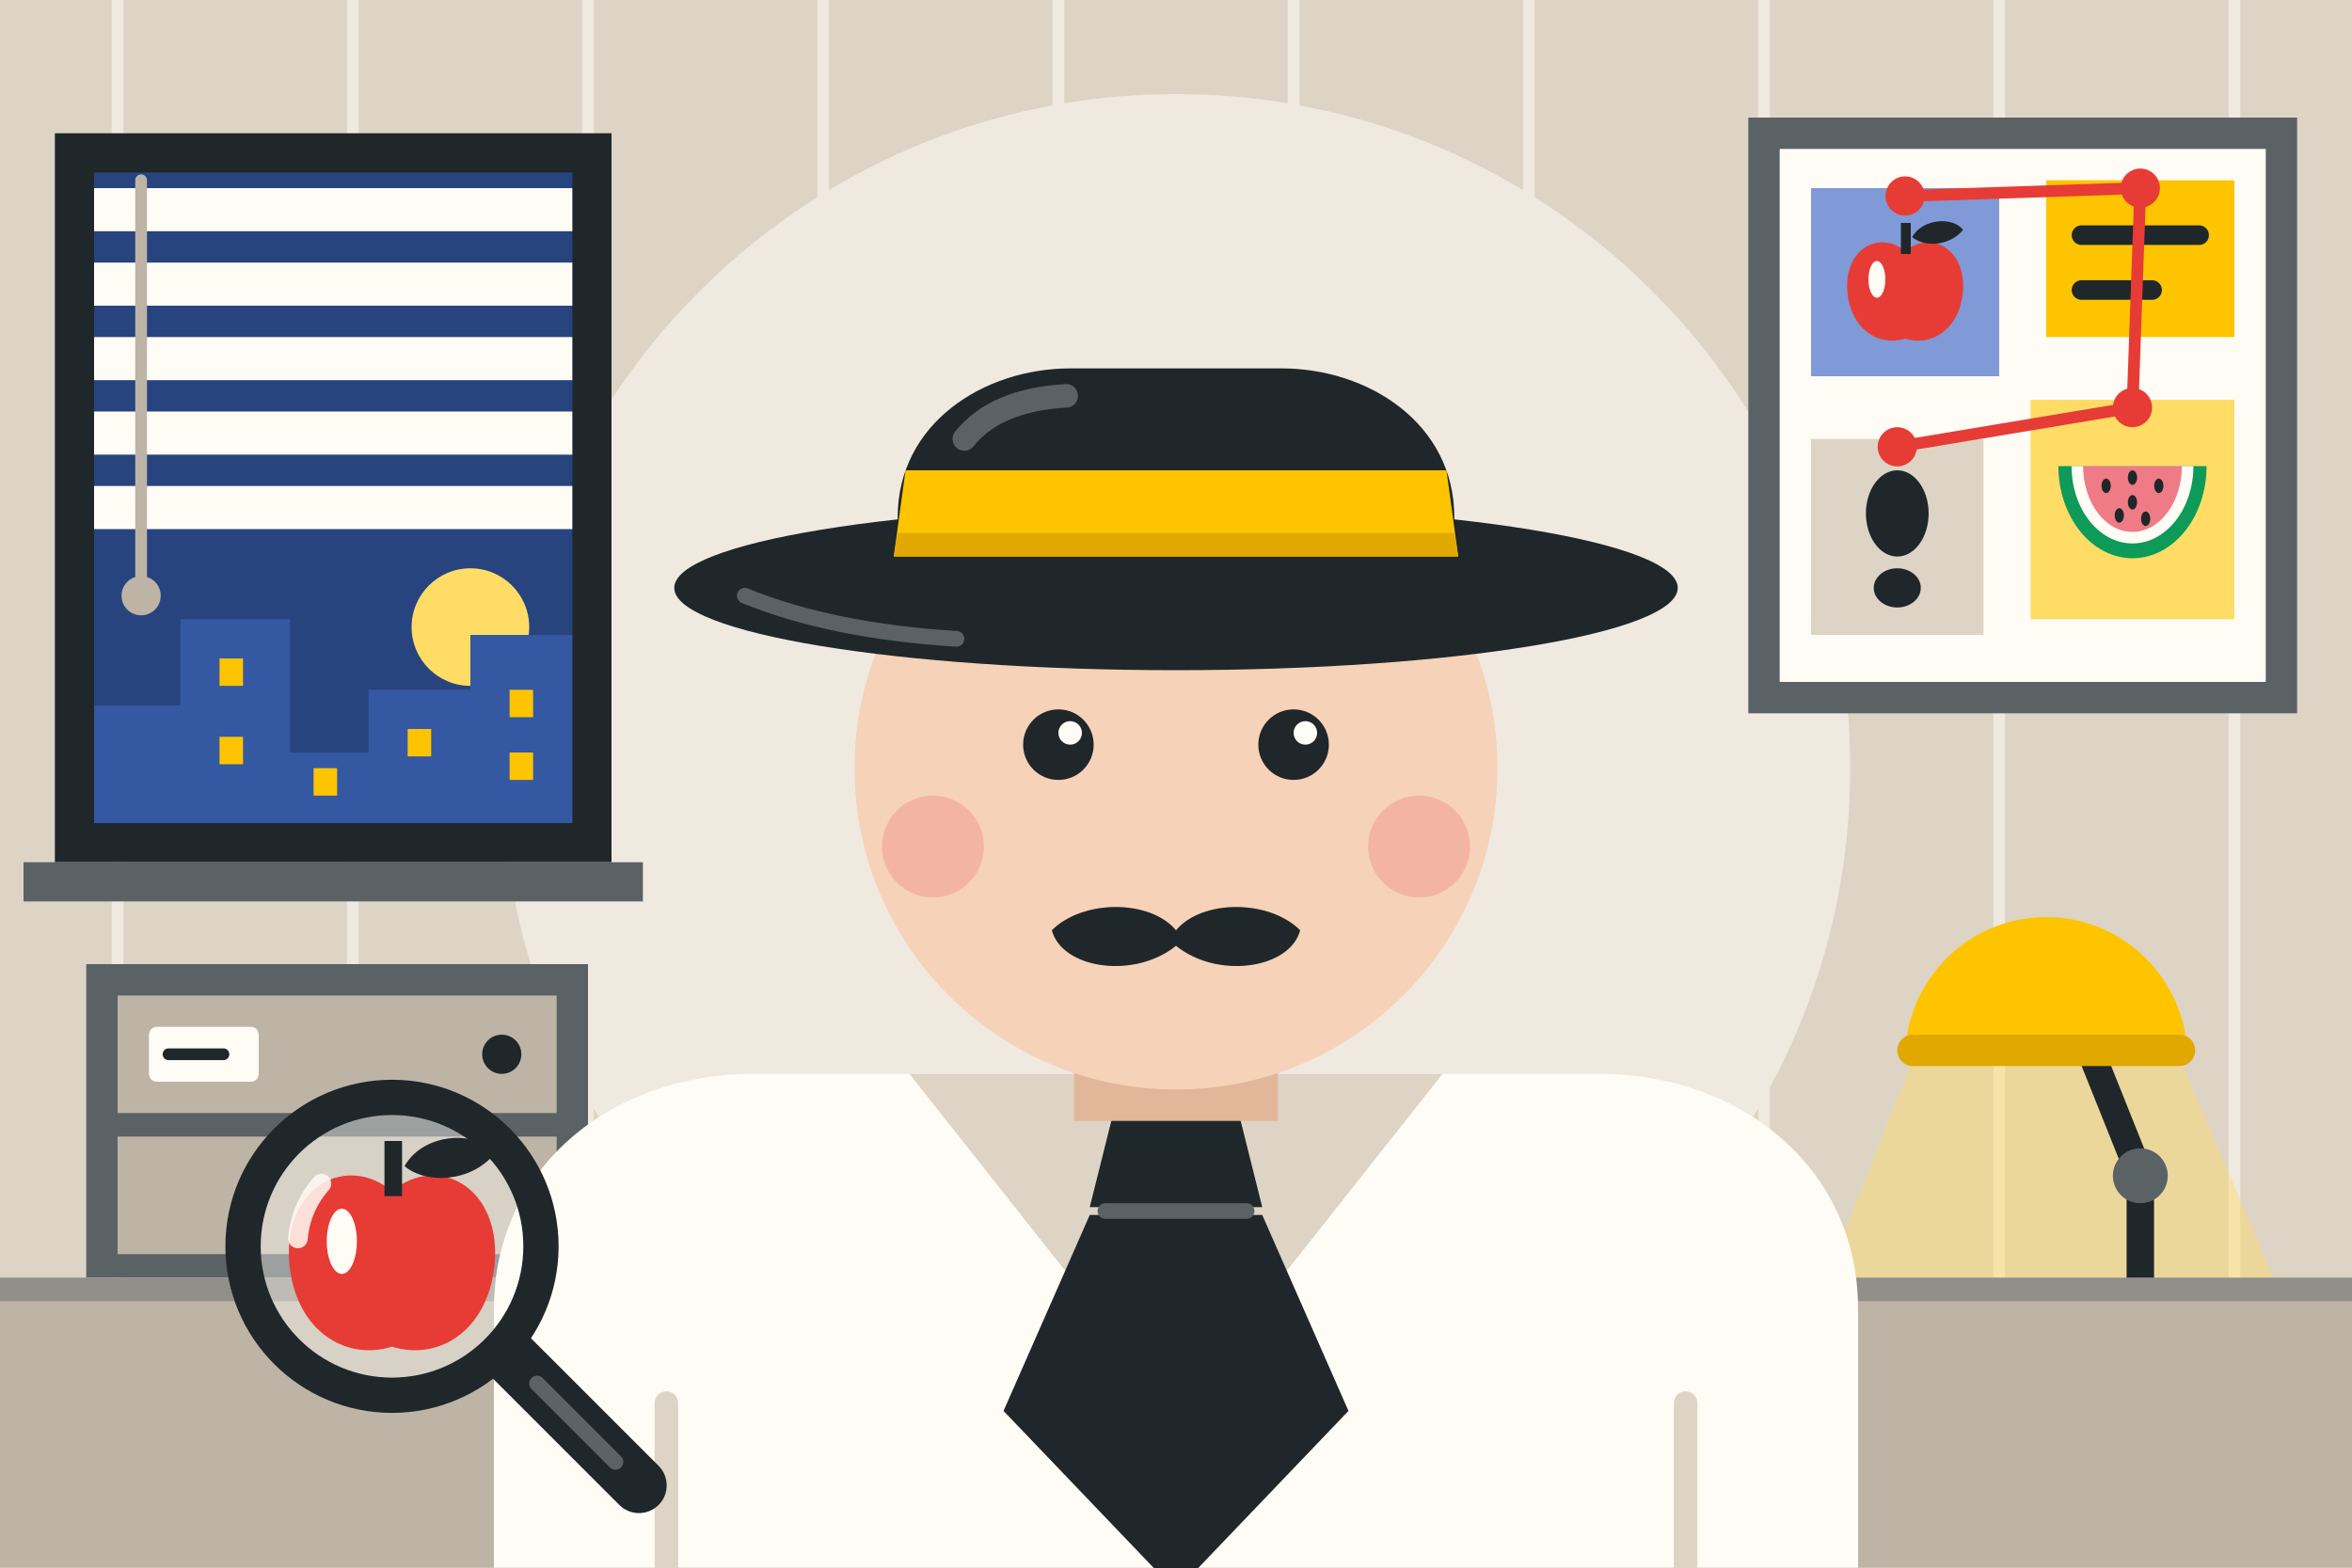
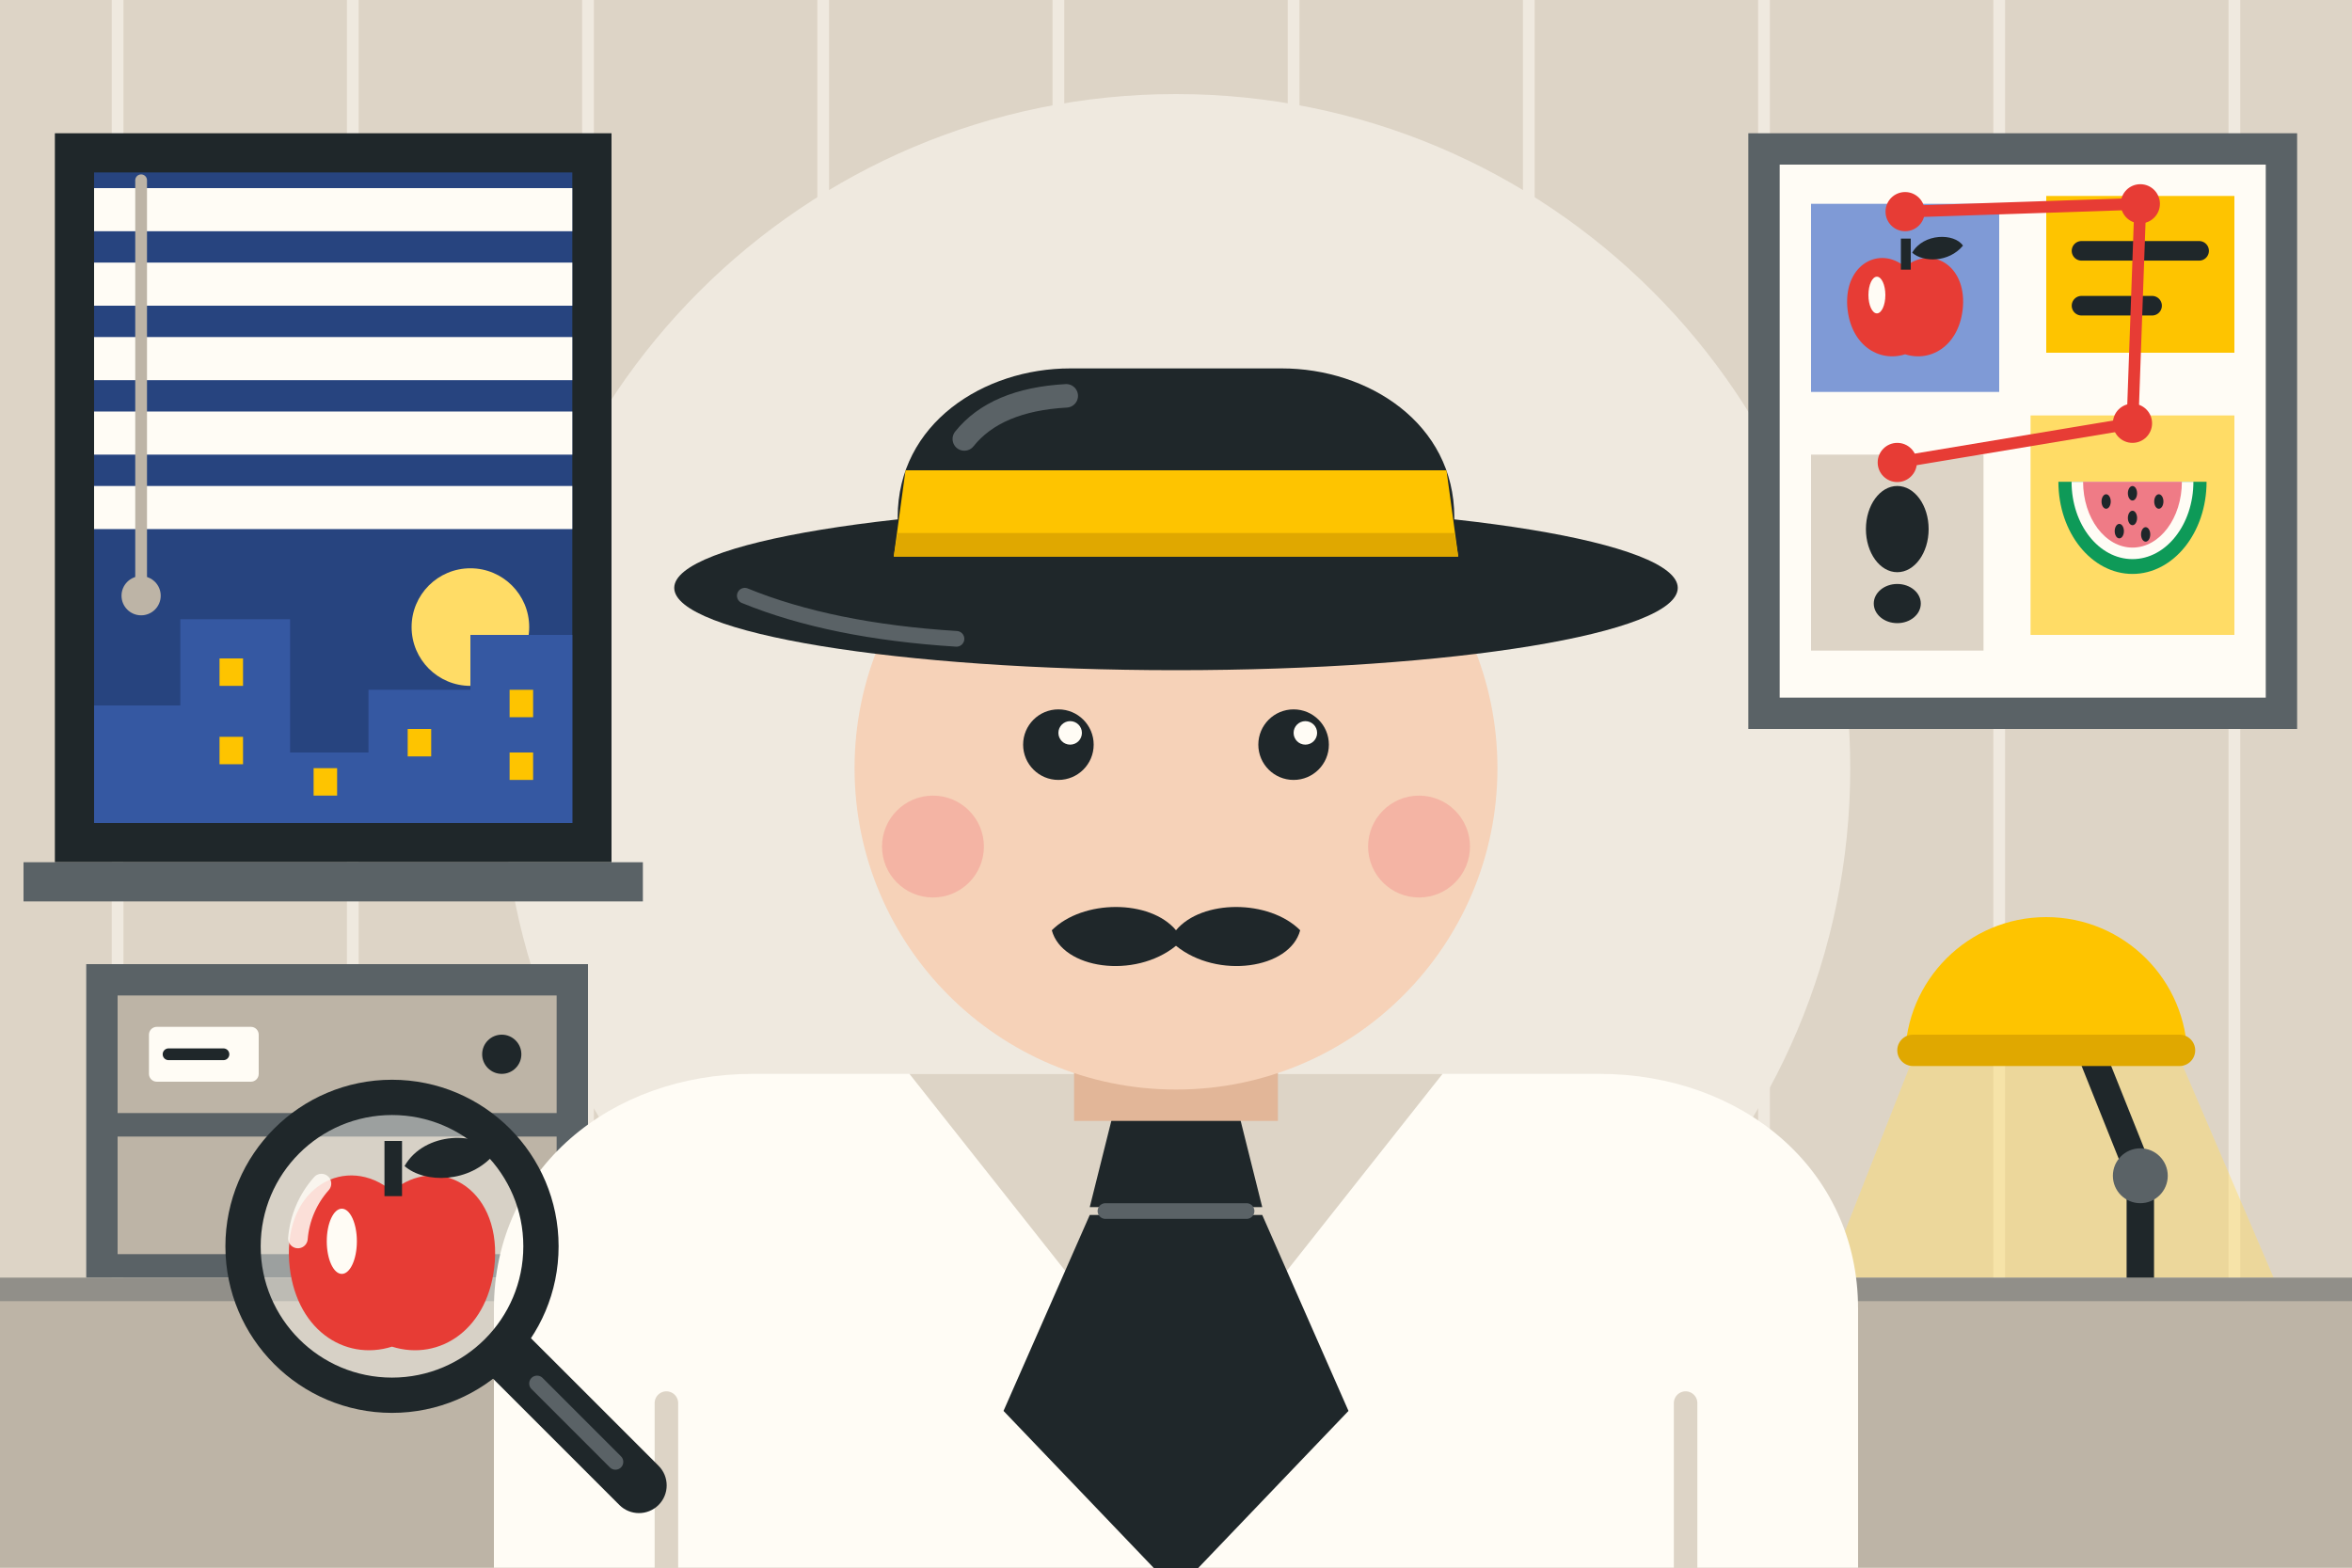
<svg xmlns="http://www.w3.org/2000/svg" viewBox="0 0 600 400">
  <rect x="0" y="0" width="600" height="400" fill="#ddd4c6" />
-   <path d="M30 0v326" fill="none" stroke="#efe9df" stroke-width="3" stroke-linecap="round" stroke-linejoin="round" />
-   <path d="M90 0v326" fill="none" stroke="#efe9df" stroke-width="3" stroke-linecap="round" stroke-linejoin="round" />
-   <path d="M150 0v326" fill="none" stroke="#efe9df" stroke-width="3" stroke-linecap="round" stroke-linejoin="round" />
-   <path d="M210 0v326" fill="none" stroke="#efe9df" stroke-width="3" stroke-linecap="round" stroke-linejoin="round" />
-   <path d="M270 0v326" fill="none" stroke="#efe9df" stroke-width="3" stroke-linecap="round" stroke-linejoin="round" />
-   <path d="M330 0v326" fill="none" stroke="#efe9df" stroke-width="3" stroke-linecap="round" stroke-linejoin="round" />
-   <path d="M390 0v326" fill="none" stroke="#efe9df" stroke-width="3" stroke-linecap="round" stroke-linejoin="round" />
-   <path d="M450 0v326" fill="none" stroke="#efe9df" stroke-width="3" stroke-linecap="round" stroke-linejoin="round" />
-   <path d="M510 0v326" fill="none" stroke="#efe9df" stroke-width="3" stroke-linecap="round" stroke-linejoin="round" />
-   <path d="M570 0v326" fill="none" stroke="#efe9df" stroke-width="3" stroke-linecap="round" stroke-linejoin="round" />
+   <path d="M30 0v326M90 0v326M150 0v326M210 0v326M270 0v326M330 0v326M390 0v326M450 0v326M510 0v326M570 0v326" fill="none" stroke="#efe9df" stroke-width="3" stroke-linecap="round" stroke-linejoin="round" />
  <circle cx="300" cy="196" r="172" fill="#efe9df" />
  <rect x="14" y="34" width="142" height="186" fill="#1f272a" />
  <rect x="24" y="44" width="122" height="166" fill="#27447f" />
  <circle cx="120" cy="160" r="15" fill="#ffdc66" />
  <path d="M24 210v-30h22v-22h28v34h20v-16h26v-14h26v48z" fill="#3558a2" />
  <rect x="56" y="168" width="6" height="7" fill="#fec400" />
  <rect x="56" y="188" width="6" height="7" fill="#fec400" />
  <rect x="80" y="196" width="6" height="7" fill="#fec400" />
  <rect x="104" y="186" width="6" height="7" fill="#fec400" />
  <rect x="130" y="176" width="6" height="7" fill="#fec400" />
  <rect x="130" y="192" width="6" height="7" fill="#fec400" />
  <rect x="24" y="48" width="122" height="11" fill="#fffcf5" />
  <rect x="24" y="67" width="122" height="11" fill="#fffcf5" />
  <rect x="24" y="86" width="122" height="11" fill="#fffcf5" />
  <rect x="24" y="105" width="122" height="11" fill="#fffcf5" />
  <rect x="24" y="124" width="122" height="11" fill="#fffcf5" />
  <path d="M36 46v102" fill="none" stroke="#bdb4a6" stroke-width="3" stroke-linecap="round" stroke-linejoin="round" />
  <circle cx="36" cy="152" r="5" fill="#bdb4a6" />
  <rect x="6" y="220" width="158" height="10" fill="#5a6266" />
  <rect x="22" y="246" width="128" height="80" fill="#5a6266" />
  <rect x="30" y="254" width="112" height="30" fill="#bdb4a6" />
  <rect x="30" y="290" width="112" height="30" fill="#bdb4a6" />
  <rect x="38" y="262" width="28" height="14" rx="2" fill="#fffcf5" />
  <path d="M43 269h14" fill="none" stroke="#1f272a" stroke-width="3" stroke-linecap="round" stroke-linejoin="round" />
  <circle cx="128" cy="269" r="5" fill="#1f272a" />
-   <rect x="446" y="30" width="140" height="152" fill="#5a6266" />
-   <rect x="454" y="38" width="124" height="136" fill="#fffcf5" />
-   <rect x="462" y="48" width="48" height="48" fill="#7f9ad6" />
-   <g transform="translate(468 54) scale(1.125)">
+   <rect x="446" y="34" width="140" height="152" fill="#5a6266" />
+   <rect x="454" y="42" width="124" height="136" fill="#fffcf5" />
+   <rect x="462" y="52" width="48" height="48" fill="#7f9ad6" />
+   <g transform="translate(468 58) scale(1.125)">
    <path d="M50 28C32 13 7 26 9 56C11 83 31 96 50 90C69 96 89 83 91 56C93 26 68 13 50 28Z" fill="#e73c35" transform="scale(0.32)" />
    <ellipse cx="30" cy="48" rx="6" ry="13" fill="#fffcf5" transform="scale(0.32)" />
    <path d="M47 8h7v22h-7Z" fill="#1f272a" transform="scale(0.32)" />
    <path d="M55 18C63 4 85 4 91 13C81 25 63 25 55 18Z" fill="#1f272a" transform="scale(0.32)" />
  </g>
-   <rect x="522" y="46" width="48" height="40" fill="#fec400" />
-   <path d="M531 60h30M531 74h18" fill="none" stroke="#1f272a" stroke-width="5" stroke-linecap="round" stroke-linejoin="round" />
-   <rect x="462" y="112" width="44" height="50" fill="#ddd4c6" />
-   <ellipse cx="484" cy="131" rx="8" ry="11" fill="#1f272a" />
-   <ellipse cx="484" cy="150" rx="6" ry="5" fill="#1f272a" />
-   <rect x="518" y="102" width="52" height="56" fill="#ffdc66" />
-   <g transform="translate(523 108) scale(1.3125)">
+   <rect x="522" y="50" width="48" height="40" fill="#fec400" />
+   <path d="M531 64h30M531 78h18" fill="none" stroke="#1f272a" stroke-width="5" stroke-linecap="round" stroke-linejoin="round" />
+   <rect x="462" y="116" width="44" height="50" fill="#ddd4c6" />
+   <ellipse cx="484" cy="135" rx="8" ry="11" fill="#1f272a" />
+   <ellipse cx="484" cy="154" rx="6" ry="5" fill="#1f272a" />
+   <rect x="518" y="106" width="52" height="56" fill="#ffdc66" />
+   <g transform="translate(523 112) scale(1.3125)">
    <path d="M5 26H95A45 56 0 0 1 5 26Z" fill="#0e9a58" transform="scale(0.32)" />
    <path d="M13 26H87A37 47 0 0 1 13 26Z" fill="#fffcf5" transform="scale(0.32)" />
    <path d="M20 26H80A30 40 0 0 1 20 26Z" fill="#ef7b86" transform="scale(0.32)" />
    <ellipse cx="34" cy="38" rx="2.8" ry="4.4" fill="#1f272a" transform="scale(0.32)" />
    <ellipse cx="50" cy="48" rx="2.8" ry="4.4" fill="#1f272a" transform="scale(0.32)" />
    <ellipse cx="66" cy="38" rx="2.8" ry="4.4" fill="#1f272a" transform="scale(0.32)" />
    <ellipse cx="42" cy="56" rx="2.8" ry="4.4" fill="#1f272a" transform="scale(0.32)" />
    <ellipse cx="58" cy="58" rx="2.8" ry="4.4" fill="#1f272a" transform="scale(0.32)" />
    <ellipse cx="50" cy="33" rx="2.8" ry="4.4" fill="#1f272a" transform="scale(0.32)" />
  </g>
-   <path d="M486 50L546 48L544 104L484 114" fill="none" stroke="#e73c35" stroke-width="3" stroke-linecap="round" stroke-linejoin="round" />
-   <circle cx="486" cy="50" r="5" fill="#e73c35" />
-   <circle cx="546" cy="48" r="5" fill="#e73c35" />
-   <circle cx="544" cy="104" r="5" fill="#e73c35" />
-   <circle cx="484" cy="114" r="5" fill="#e73c35" />
+   <path d="M486 54L546 52L544 108L484 118" fill="none" stroke="#e73c35" stroke-width="3" stroke-linecap="round" stroke-linejoin="round" />
+   <circle cx="486" cy="54" r="5" fill="#e73c35" />
+   <circle cx="546" cy="52" r="5" fill="#e73c35" />
+   <circle cx="544" cy="108" r="5" fill="#e73c35" />
+   <circle cx="484" cy="118" r="5" fill="#e73c35" />
  <path d="M488 270L466 326H580L556 270z" fill="#ffdc66" opacity="0.45" />
  <path d="M546 352V300L522 240" fill="none" stroke="#1f272a" stroke-width="7" stroke-linecap="round" stroke-linejoin="round" />
  <circle cx="546" cy="300" r="7" fill="#5a6266" />
  <ellipse cx="546" cy="356" rx="34" ry="8" fill="#1f272a" />
  <path d="M486 270a36 36 0 0 1 72 0z" fill="#fec400" />
  <rect x="484" y="264" width="76" height="8" rx="4" fill="#e0a800" />
  <rect x="0" y="326" width="600" height="74" fill="#bdb4a6" />
  <rect x="0" y="326" width="600" height="6" fill="#5a6266" opacity="0.45" />
  <path d="M126 400v-66c0-36 30-60 66-60h216c36 0 66 24 66 60v66z" fill="#fffcf5" />
  <path d="M232 274h136l-68 86z" fill="#ddd4c6" />
  <path d="M284 284h32l6 24h-44z" fill="#1f272a" />
  <path d="M278 310h44l22 50-44 46-44-46z" fill="#1f272a" />
  <path d="M282 309h36" fill="none" stroke="#5a6266" stroke-width="4" stroke-linecap="round" stroke-linejoin="round" />
  <path d="M170 400v-42M430 400v-42" fill="none" stroke="#ddd4c6" stroke-width="6" stroke-linecap="round" stroke-linejoin="round" />
  <rect x="274" y="250" width="52" height="36" fill="#e2b698" />
  <circle cx="300" cy="196" r="82" fill="#f6d2b8" />
  <circle cx="238" cy="216" r="13" fill="#f2918c" opacity="0.45" />
  <circle cx="362" cy="216" r="13" fill="#f2918c" opacity="0.45" />
  <ellipse cx="300" cy="150" rx="128" ry="21" fill="#1f272a" />
  <path d="M229 148v-16c0-24 22-38 44-38h54c22 0 44 14 44 38v16z" fill="#1f272a" />
  <path d="M231 120h138l3 22H228z" fill="#fec400" />
  <path d="M229 136h142l1 6H228z" fill="#e0a800" />
  <path d="M246 112q8-10 26-11" fill="none" stroke="#5a6266" stroke-width="6" stroke-linecap="round" stroke-linejoin="round" />
  <path d="M190 152q22 9 54 11" fill="none" stroke="#5a6266" stroke-width="4" stroke-linecap="round" stroke-linejoin="round" />
  <circle cx="270" cy="190" r="9" fill="#1f272a" />
  <circle cx="330" cy="190" r="9" fill="#1f272a" />
  <circle cx="273" cy="187" r="3" fill="#fffcf5" />
  <circle cx="333" cy="187" r="3" fill="#fffcf5" />
  <g transform="translate(300 240) scale(0.66) translate(-300 -224)">
    <path d="M300 220c-10-12-36-12-48 0 4 15 32 19 48 6 16 13 44 9 48-6-12-12-38-12-48 0z" fill="#1f272a" />
  </g>
  <circle cx="100" cy="318" r="36" fill="#fffcf5" opacity="0.4" />
  <g transform="translate(68 286) scale(2)">
    <path d="M50 28C32 13 7 26 9 56C11 83 31 96 50 90C69 96 89 83 91 56C93 26 68 13 50 28Z" fill="#e73c35" transform="scale(0.32)" />
    <ellipse cx="30" cy="48" rx="6" ry="13" fill="#fffcf5" transform="scale(0.32)" />
    <path d="M47 8h7v22h-7Z" fill="#1f272a" transform="scale(0.32)" />
    <path d="M55 18C63 4 85 4 91 13C81 25 63 25 55 18Z" fill="#1f272a" transform="scale(0.32)" />
  </g>
  <circle cx="100" cy="318" r="38" fill="none" stroke="#1f272a" stroke-width="9" />
  <path d="M82 302a24 24 0 0 0-6 14" fill="none" stroke="#fffcf5" stroke-width="5" stroke-linecap="round" stroke-linejoin="round" opacity="0.85" />
  <path d="M124 350l10-10 34 34a7 7 0 0 1-10 10z" fill="#1f272a" />
  <path d="M137 353l20 20" fill="none" stroke="#5a6266" stroke-width="4" stroke-linecap="round" stroke-linejoin="round" />
</svg>
